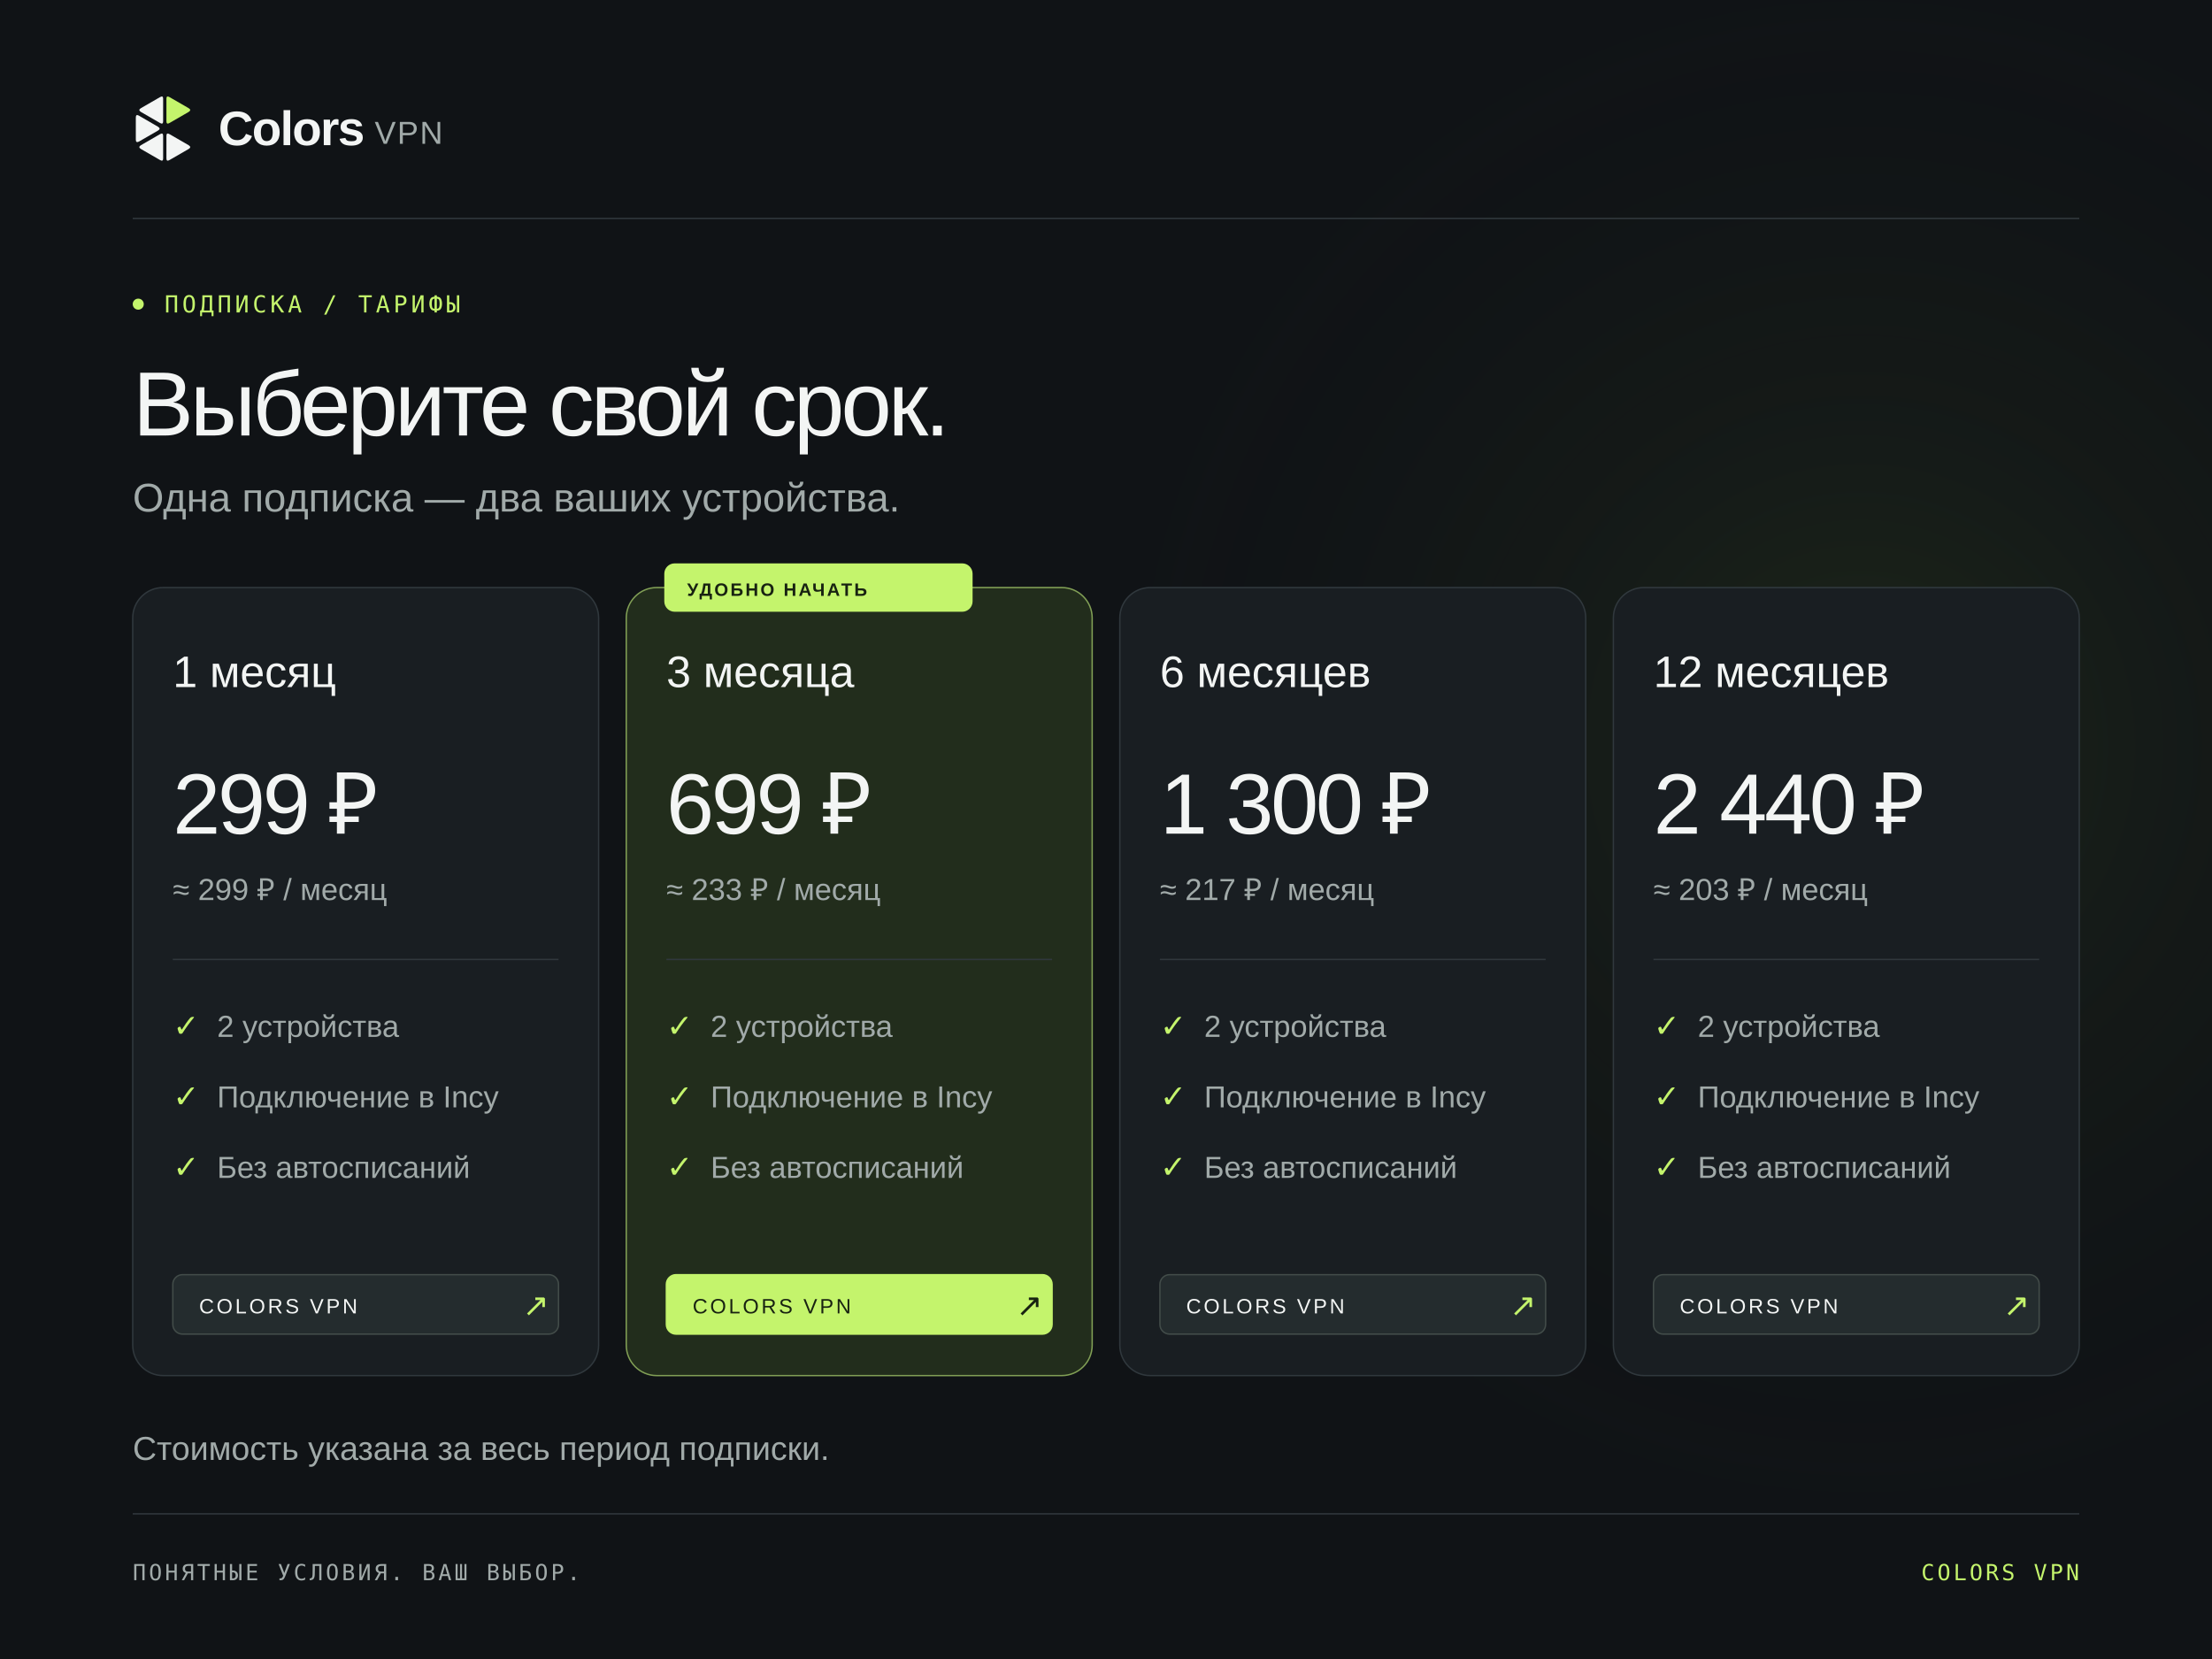
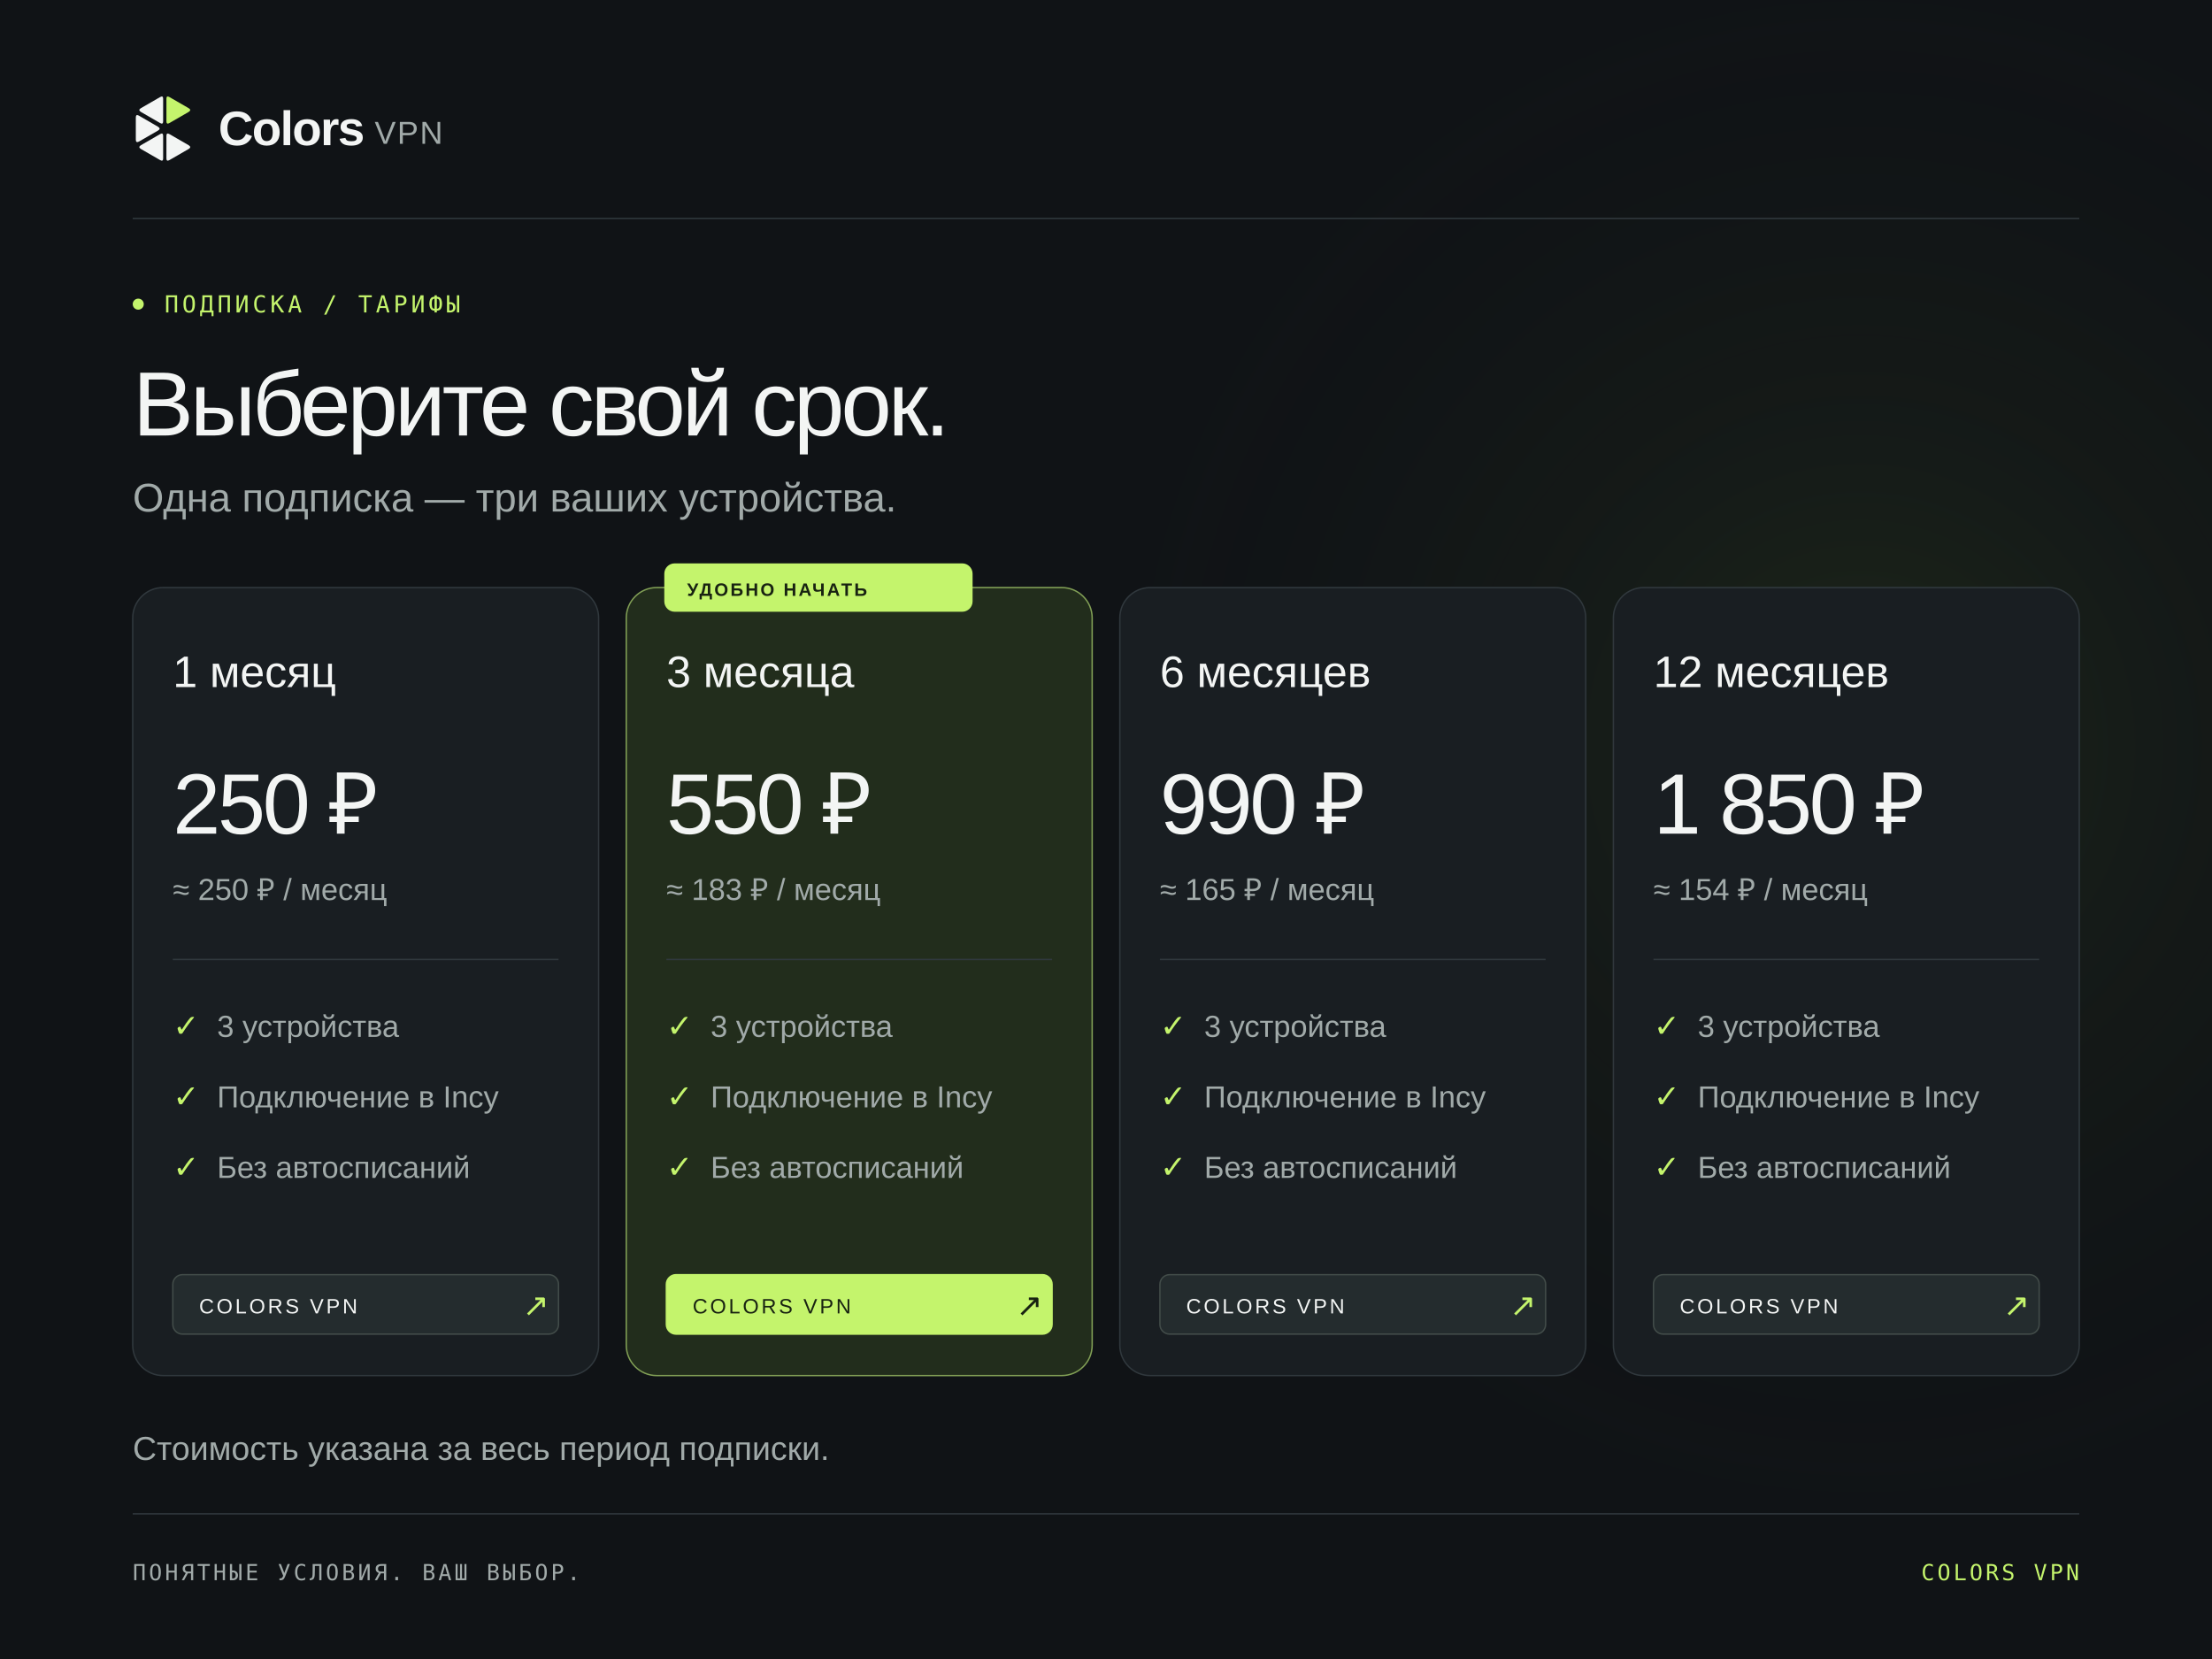
<svg xmlns="http://www.w3.org/2000/svg" width="1600" height="1200" viewBox="0 0 1600 1200" role="img" aria-label="Colors VPN">
  <defs>
    <radialGradient id="halo">
      <stop stop-color="#648d31" stop-opacity=".16" />
      <stop offset="1" stop-color="#101316" stop-opacity="0" />
    </radialGradient>
    <linearGradient id="plate" x2="1" y2="1">
      <stop stop-color="#263724" />
      <stop offset="1" stop-color="#141c18" />
    </linearGradient>
  </defs>
  <g font-family="Segoe UI,Arial,sans-serif">
    <rect width="1600" height="1200" fill="#101316" />
    <ellipse cx="1344" cy="540" rx="576" ry="600" fill="url(#halo)" />
    <g transform="translate(98,68) scale(0.1190476)">
      <g fill="#f3f5f4">
        <path d="M168 28Q168 8 149 19L33 86Q14 97 33 109L149 176Q168 187 168 166Z" />
        <path d="M20 131Q2 121 2 143V277Q2 299 21 289L137 222Q156 211 137 199Z" />
        <path d="M168 254Q168 233 149 244L33 311Q14 323 33 334L149 401Q168 412 168 392Z" />
        <path d="M188 254Q188 233 207 244L323 311Q342 323 323 334L207 401Q188 412 188 392Z" />
      </g>
      <path fill="#c4f46c" d="M188 28Q188 8 207 19L323 86Q342 97 323 109L207 176Q188 187 188 166Z" />
    </g>
    <text x="158" y="105" font-size="35" fill="#f3f5f4" font-weight="600" letter-spacing="-1">Colors</text>
    <text x="271" y="104" font-size="23" fill="#a1aaa9" font-weight="400" letter-spacing="1">VPN</text>
    <path d="M96 158H1504" stroke="#30383d" />
    <circle cx="100" cy="220" r="4" fill="#c4f46c" />
    <text x="119" y="226" font-size="17" fill="#c4f46c" font-weight="400" font-family="Consolas,monospace" letter-spacing="2.5">ПОДПИСКА / ТАРИФЫ</text>
    <text x="96" y="315" font-size="66" fill="#f3f5f4" font-weight="500" letter-spacing="-2.5">Выберите свой срок.</text>
-     <text x="96" y="370" font-size="29" fill="#a1aaa9" font-weight="400">Одна подписка — два ваших устройства.</text>
+     <text x="96" y="370" font-size="29" fill="#a1aaa9" font-weight="400">Одна подписка — три ваших устройства.</text>
    <rect x="96" y="425" width="337" height="570" rx="22" fill="#191e22" stroke="#30383d" />
    <text x="125" y="497" font-size="32" fill="#f3f5f4" font-weight="400">1 месяц</text>
-     <text x="125" y="603" font-size="62" fill="#f3f5f4" font-weight="500" letter-spacing="-2">299 ₽</text>
-     <text x="125" y="651" font-size="22" fill="#a1aaa9" font-weight="400">≈ 299 ₽ / месяц</text>
+     <text x="125" y="603" font-size="62" fill="#f3f5f4" font-weight="500" letter-spacing="-2">250 ₽</text>
+     <text x="125" y="651" font-size="22" fill="#a1aaa9" font-weight="400">≈ 250 ₽ / месяц</text>
    <path d="M125 694H404" stroke="#30383d" />
    <text x="125" y="750" font-size="23" fill="#c4f46c" font-weight="400">✓</text>
-     <text x="157" y="750" font-size="22" fill="#a1aaa9" font-weight="400">2 устройства</text>
+     <text x="157" y="750" font-size="22" fill="#a1aaa9" font-weight="400">3 устройства</text>
    <text x="125" y="801" font-size="23" fill="#c4f46c" font-weight="400">✓</text>
    <text x="157" y="801" font-size="22" fill="#a1aaa9" font-weight="400">Подключение в Incy</text>
    <text x="125" y="852" font-size="23" fill="#c4f46c" font-weight="400">✓</text>
    <text x="157" y="852" font-size="22" fill="#a1aaa9" font-weight="400">Без автосписаний</text>
    <rect x="125" y="922" width="279" height="43" rx="7" fill="#242c2e" stroke="#424c49" />
    <text x="144" y="950" font-size="15" fill="#f3f5f4" font-weight="500" letter-spacing="1.8">COLORS VPN</text>
    <text x="378" y="952" font-size="23" fill="#c4f46c" font-weight="400">↗</text>
    <rect x="453" y="425" width="337" height="570" rx="22" fill="#222d1c" stroke="#819f55" />
    <rect x="481" y="408" width="222" height="34" rx="7" fill="#c4f46c" stroke="#c4f46c" />
    <text x="497" y="431" font-size="13" fill="#182211" font-weight="600" letter-spacing="1.5">УДОБНО НАЧАТЬ</text>
    <text x="482" y="497" font-size="32" fill="#f3f5f4" font-weight="400">3 месяца</text>
-     <text x="482" y="603" font-size="62" fill="#f3f5f4" font-weight="500" letter-spacing="-2">699 ₽</text>
-     <text x="482" y="651" font-size="22" fill="#a1aaa9" font-weight="400">≈ 233 ₽ / месяц</text>
+     <text x="482" y="603" font-size="62" fill="#f3f5f4" font-weight="500" letter-spacing="-2">550 ₽</text>
+     <text x="482" y="651" font-size="22" fill="#a1aaa9" font-weight="400">≈ 183 ₽ / месяц</text>
    <path d="M482 694H761" stroke="#30383d" />
    <text x="482" y="750" font-size="23" fill="#c4f46c" font-weight="400">✓</text>
-     <text x="514" y="750" font-size="22" fill="#a1aaa9" font-weight="400">2 устройства</text>
+     <text x="514" y="750" font-size="22" fill="#a1aaa9" font-weight="400">3 устройства</text>
    <text x="482" y="801" font-size="23" fill="#c4f46c" font-weight="400">✓</text>
    <text x="514" y="801" font-size="22" fill="#a1aaa9" font-weight="400">Подключение в Incy</text>
    <text x="482" y="852" font-size="23" fill="#c4f46c" font-weight="400">✓</text>
    <text x="514" y="852" font-size="22" fill="#a1aaa9" font-weight="400">Без автосписаний</text>
    <rect x="482" y="922" width="279" height="43" rx="7" fill="#c4f46c" stroke="#c4f46c" />
    <text x="501" y="950" font-size="15" fill="#182211" font-weight="500" letter-spacing="1.8">COLORS VPN</text>
    <text x="735" y="952" font-size="23" fill="#182211" font-weight="400">↗</text>
    <rect x="810" y="425" width="337" height="570" rx="22" fill="#191e22" stroke="#30383d" />
    <text x="839" y="497" font-size="32" fill="#f3f5f4" font-weight="400">6 месяцев</text>
-     <text x="839" y="603" font-size="62" fill="#f3f5f4" font-weight="500" letter-spacing="-2">1 300 ₽</text>
-     <text x="839" y="651" font-size="22" fill="#a1aaa9" font-weight="400">≈ 217 ₽ / месяц</text>
+     <text x="839" y="603" font-size="62" fill="#f3f5f4" font-weight="500" letter-spacing="-2">990 ₽</text>
+     <text x="839" y="651" font-size="22" fill="#a1aaa9" font-weight="400">≈ 165 ₽ / месяц</text>
    <path d="M839 694H1118" stroke="#30383d" />
    <text x="839" y="750" font-size="23" fill="#c4f46c" font-weight="400">✓</text>
-     <text x="871" y="750" font-size="22" fill="#a1aaa9" font-weight="400">2 устройства</text>
+     <text x="871" y="750" font-size="22" fill="#a1aaa9" font-weight="400">3 устройства</text>
    <text x="839" y="801" font-size="23" fill="#c4f46c" font-weight="400">✓</text>
    <text x="871" y="801" font-size="22" fill="#a1aaa9" font-weight="400">Подключение в Incy</text>
    <text x="839" y="852" font-size="23" fill="#c4f46c" font-weight="400">✓</text>
    <text x="871" y="852" font-size="22" fill="#a1aaa9" font-weight="400">Без автосписаний</text>
    <rect x="839" y="922" width="279" height="43" rx="7" fill="#242c2e" stroke="#424c49" />
    <text x="858" y="950" font-size="15" fill="#f3f5f4" font-weight="500" letter-spacing="1.8">COLORS VPN</text>
    <text x="1092" y="952" font-size="23" fill="#c4f46c" font-weight="400">↗</text>
    <rect x="1167" y="425" width="337" height="570" rx="22" fill="#191e22" stroke="#30383d" />
    <text x="1196" y="497" font-size="32" fill="#f3f5f4" font-weight="400">12 месяцев</text>
-     <text x="1196" y="603" font-size="62" fill="#f3f5f4" font-weight="500" letter-spacing="-2">2 440 ₽</text>
-     <text x="1196" y="651" font-size="22" fill="#a1aaa9" font-weight="400">≈ 203 ₽ / месяц</text>
+     <text x="1196" y="603" font-size="62" fill="#f3f5f4" font-weight="500" letter-spacing="-2">1 850 ₽</text>
+     <text x="1196" y="651" font-size="22" fill="#a1aaa9" font-weight="400">≈ 154 ₽ / месяц</text>
    <path d="M1196 694H1475" stroke="#30383d" />
    <text x="1196" y="750" font-size="23" fill="#c4f46c" font-weight="400">✓</text>
-     <text x="1228" y="750" font-size="22" fill="#a1aaa9" font-weight="400">2 устройства</text>
+     <text x="1228" y="750" font-size="22" fill="#a1aaa9" font-weight="400">3 устройства</text>
    <text x="1196" y="801" font-size="23" fill="#c4f46c" font-weight="400">✓</text>
    <text x="1228" y="801" font-size="22" fill="#a1aaa9" font-weight="400">Подключение в Incy</text>
    <text x="1196" y="852" font-size="23" fill="#c4f46c" font-weight="400">✓</text>
    <text x="1228" y="852" font-size="22" fill="#a1aaa9" font-weight="400">Без автосписаний</text>
    <rect x="1196" y="922" width="279" height="43" rx="7" fill="#242c2e" stroke="#424c49" />
    <text x="1215" y="950" font-size="15" fill="#f3f5f4" font-weight="500" letter-spacing="1.8">COLORS VPN</text>
    <text x="1449" y="952" font-size="23" fill="#c4f46c" font-weight="400">↗</text>
    <text x="96" y="1056" font-size="24" fill="#a1aaa9" font-weight="400">Стоимость указана за весь период подписки.</text>
    <path d="M96 1095H1504" stroke="#30383d" />
    <text x="96" y="1143" font-size="16" fill="#a1aaa9" font-weight="400" font-family="Consolas,monospace" letter-spacing="2">ПОНЯТНЫЕ УСЛОВИЯ. ВАШ ВЫБОР.</text>
    <text x="1504" y="1143" font-size="16" fill="#c4f46c" font-weight="400" text-anchor="end" font-family="Consolas,monospace" letter-spacing="2">COLORS VPN</text>
  </g>
</svg>
